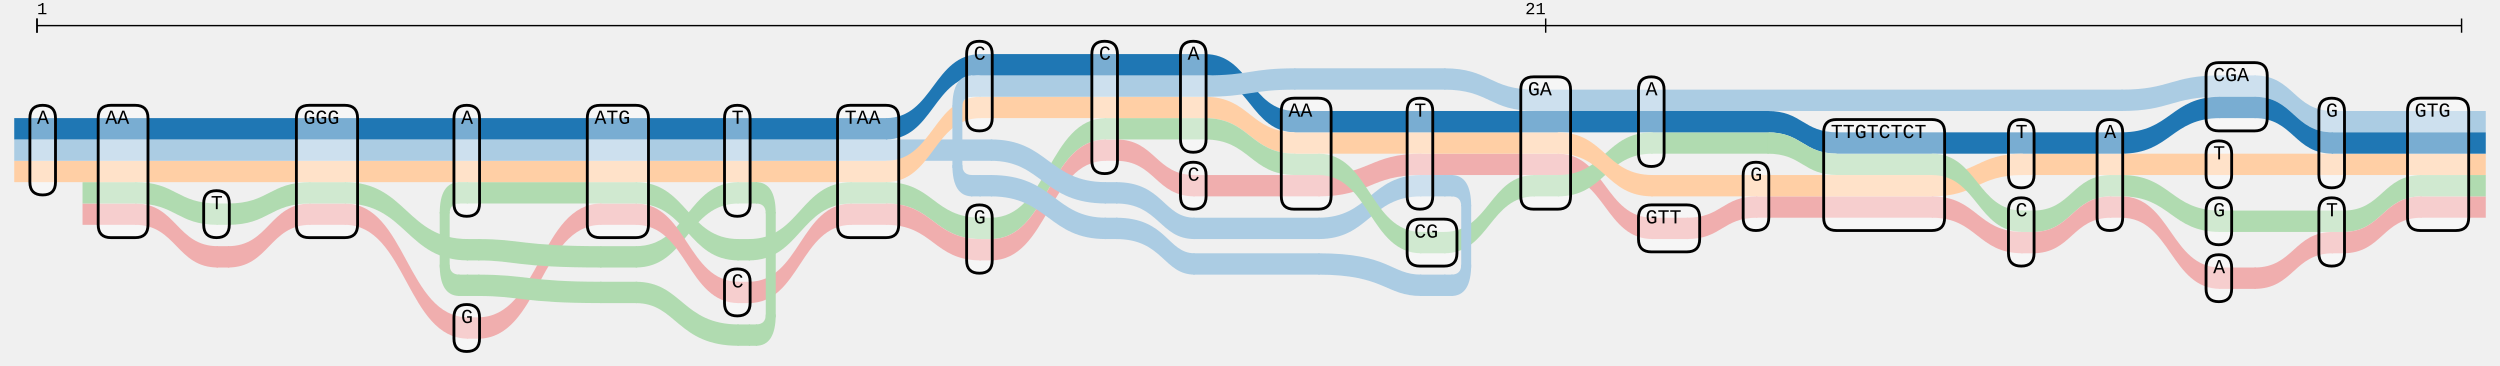
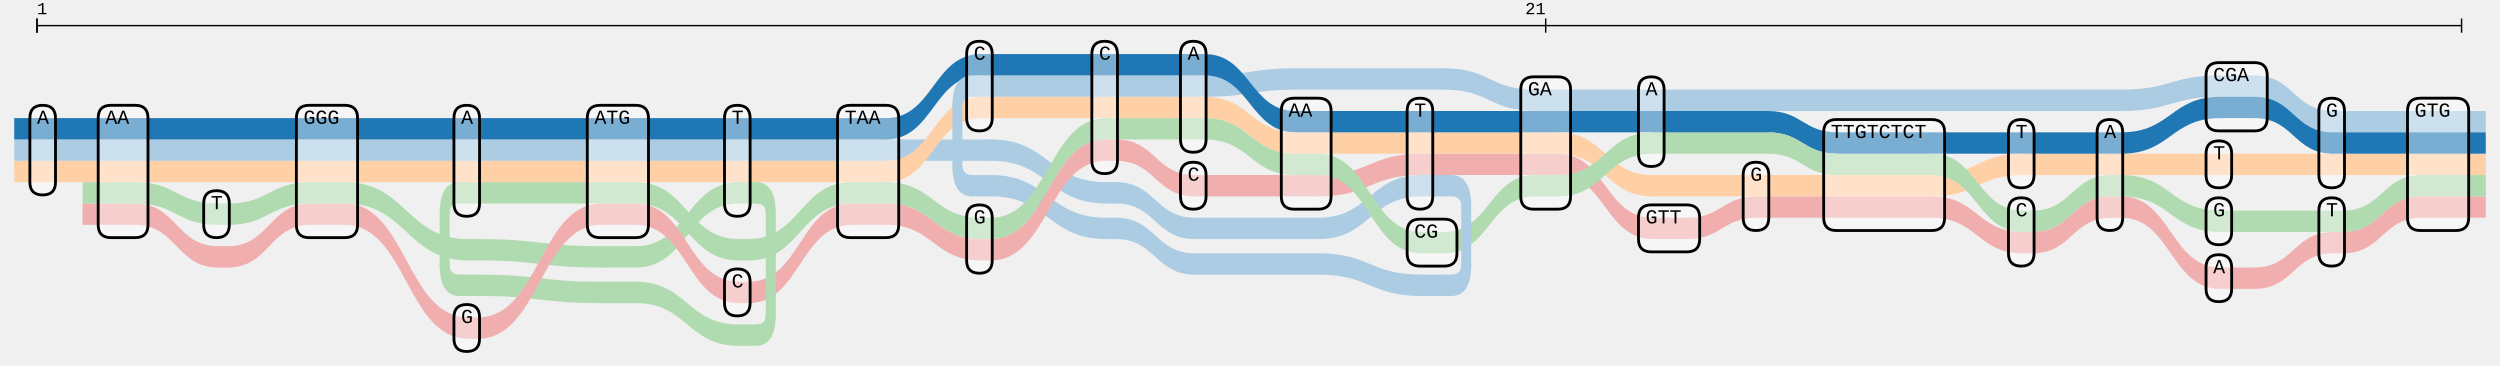
<svg xmlns="http://www.w3.org/2000/svg" id="tubemap" viewBox="-10 -63 1756.857 257">
  <g>
    <defs>
      <pattern id="patternA" width="7" height="7" patternUnits="userSpaceOnUse" patternTransform="rotate(45)">
        <rect x="0" y="0" width="7" height="7" fill="#FFFFFF" />
        <rect x="0" y="0" width="3" height="3" fill="#505050" />
        <rect x="4" y="0" width="3" height="3" fill="#505050" />
        <rect x="0" y="4" width="3" height="3" fill="#505050" />
        <rect x="4" y="4" width="3" height="3" fill="#505050" />
      </pattern>
    </defs>
    <g class="track">
      <rect x="48" y="80" width="38" height="15" style="fill: rgb(240, 174, 174); fill-opacity: 1;" trackID="4" trackName="Track E" class="track4" color="#F0AEAE" />
      <rect x="142.143" y="110" width="9" height="15" style="fill: rgb(240, 174, 174); fill-opacity: 1;" trackID="4" trackName="Track E" class="track4" color="#F0AEAE" />
      <rect x="207.286" y="80" width="26" height="15" style="fill: rgb(240, 174, 174); fill-opacity: 1;" trackID="4" trackName="Track E" class="track4" color="#F0AEAE" />
      <rect x="318" y="160" width="9" height="15" style="fill: rgb(240, 174, 174); fill-opacity: 1;" trackID="4" trackName="Track E" class="track4" color="#F0AEAE" />
      <rect x="411.714" y="80" width="26" height="15" style="fill: rgb(240, 174, 174); fill-opacity: 1;" trackID="4" trackName="Track E" class="track4" color="#F0AEAE" />
      <rect x="508.143" y="135" width="9" height="15" style="fill: rgb(240, 174, 174); fill-opacity: 1;" trackID="4" trackName="Track E" class="track4" color="#F0AEAE" />
      <rect x="587.571" y="80" width="26" height="15" style="fill: rgb(240, 174, 174); fill-opacity: 1;" trackID="4" trackName="Track E" class="track4" color="#F0AEAE" />
      <rect x="678.286" y="105" width="9" height="15" style="fill: rgb(240, 174, 174); fill-opacity: 1;" trackID="4" trackName="Track E" class="track4" color="#F0AEAE" />
      <rect x="766.286" y="35" width="9" height="15" style="fill: rgb(240, 174, 174); fill-opacity: 1;" trackID="4" trackName="Track E" class="track4" color="#F0AEAE" />
      <rect x="828.571" y="60" width="88.857" height="15" style="fill: rgb(240, 174, 174); fill-opacity: 1;" trackID="4" trackName="Track E" class="track4" color="#F0AEAE" />
      <rect x="987.857" y="45" width="97.857" height="15" style="fill: rgb(240, 174, 174); fill-opacity: 1;" trackID="4" trackName="Track E" class="track4" color="#F0AEAE" />
      <rect x="1150.429" y="90" width="26" height="15" style="fill: rgb(240, 174, 174); fill-opacity: 1;" trackID="4" trackName="Track E" class="track4" color="#F0AEAE" />
      <rect x="1224" y="75" width="124.571" height="15" style="fill: rgb(240, 174, 174); fill-opacity: 1;" trackID="4" trackName="Track E" class="track4" color="#F0AEAE" />
      <rect x="1410.429" y="100" width="9" height="15" style="fill: rgb(240, 174, 174); fill-opacity: 1;" trackID="4" trackName="Track E" class="track4" color="#F0AEAE" />
      <rect x="1472.714" y="75" width="9" height="15" style="fill: rgb(240, 174, 174); fill-opacity: 1;" trackID="4" trackName="Track E" class="track4" color="#F0AEAE" />
      <rect x="1549.286" y="125" width="26" height="15" style="fill: rgb(240, 174, 174); fill-opacity: 1;" trackID="4" trackName="Track E" class="track4" color="#F0AEAE" />
      <rect x="1628.571" y="100" width="9" height="15" style="fill: rgb(240, 174, 174); fill-opacity: 1;" trackID="4" trackName="Track E" class="track4" color="#F0AEAE" />
      <rect x="1690.857" y="75" width="46" height="15" style="fill: rgb(240, 174, 174); fill-opacity: 1;" trackID="4" trackName="Track E" class="track4" color="#F0AEAE" />
      <rect x="48" y="65" width="38" height="15" style="fill: rgb(176, 219, 176); fill-opacity: 1;" trackID="3" trackName="Track D" class="track3" color="#B0DBB0" />
      <rect x="142.143" y="80" width="9" height="15" style="fill: rgb(176, 219, 176); fill-opacity: 1;" trackID="3" trackName="Track D" class="track3" color="#B0DBB0" />
      <rect x="207.286" y="65" width="26" height="15" style="fill: rgb(176, 219, 176); fill-opacity: 1;" trackID="3" trackName="Track D" class="track3" color="#B0DBB0" />
      <rect x="318" y="105" width="9" height="15" style="fill: rgb(176, 219, 176); fill-opacity: 1;" trackID="3" trackName="Track D" class="track3" color="#B0DBB0" />
      <rect x="411.714" y="110" width="26" height="15" style="fill: rgb(176, 219, 176); fill-opacity: 1;" trackID="3" trackName="Track D" class="track3" color="#B0DBB0" />
      <rect x="508.143" y="65" width="9" height="15" style="fill: rgb(176, 219, 176); fill-opacity: 1;" trackID="3" trackName="Track D" class="track3" color="#B0DBB0" />
      <rect x="508.143" y="165" width="9" height="15" style="fill: rgb(176, 219, 176); fill-opacity: 1;" trackID="3" trackName="Track D" class="track3" color="#B0DBB0" />
      <rect x="411.714" y="135" width="26" height="15" style="fill: rgb(176, 219, 176); fill-opacity: 1;" trackID="3" trackName="Track D" class="track3" color="#B0DBB0" />
      <rect x="318" y="130" width="9" height="15" style="fill: rgb(176, 219, 176); fill-opacity: 1;" trackID="3" trackName="Track D" class="track3" color="#B0DBB0" />
      <rect x="318" y="65" width="119.714" height="15" style="fill: rgb(176, 219, 176); fill-opacity: 1;" trackID="3" trackName="Track D" class="track3" color="#B0DBB0" />
      <rect x="508.143" y="105" width="9" height="15" style="fill: rgb(176, 219, 176); fill-opacity: 1;" trackID="3" trackName="Track D" class="track3" color="#B0DBB0" />
      <rect x="587.571" y="65" width="26" height="15" style="fill: rgb(176, 219, 176); fill-opacity: 1;" trackID="3" trackName="Track D" class="track3" color="#B0DBB0" />
      <rect x="678.286" y="90" width="9" height="15" style="fill: rgb(176, 219, 176); fill-opacity: 1;" trackID="3" trackName="Track D" class="track3" color="#B0DBB0" />
      <rect x="766.286" y="20" width="71.286" height="15" style="fill: rgb(176, 219, 176); fill-opacity: 1;" trackID="3" trackName="Track D" class="track3" color="#B0DBB0" />
      <rect x="899.429" y="45" width="18" height="15" style="fill: rgb(176, 219, 176); fill-opacity: 1;" trackID="3" trackName="Track D" class="track3" color="#B0DBB0" />
      <rect x="987.857" y="100" width="18" height="15" style="fill: rgb(176, 219, 176); fill-opacity: 1;" trackID="3" trackName="Track D" class="track3" color="#B0DBB0" />
      <rect x="1067.714" y="60" width="18" height="15" style="fill: rgb(176, 219, 176); fill-opacity: 1;" trackID="3" trackName="Track D" class="track3" color="#B0DBB0" />
      <rect x="1150.429" y="30" width="82.571" height="15" style="fill: rgb(176, 219, 176); fill-opacity: 1;" trackID="3" trackName="Track D" class="track3" color="#B0DBB0" />
      <rect x="1280.571" y="45" width="68" height="15" style="fill: rgb(176, 219, 176); fill-opacity: 1;" trackID="3" trackName="Track D" class="track3" color="#B0DBB0" />
      <rect x="1410.429" y="85" width="9" height="15" style="fill: rgb(176, 219, 176); fill-opacity: 1;" trackID="3" trackName="Track D" class="track3" color="#B0DBB0" />
      <rect x="1472.714" y="60" width="9" height="15" style="fill: rgb(176, 219, 176); fill-opacity: 1;" trackID="3" trackName="Track D" class="track3" color="#B0DBB0" />
      <rect x="1549.286" y="85" width="88.286" height="15" style="fill: rgb(176, 219, 176); fill-opacity: 1;" trackID="3" trackName="Track D" class="track3" color="#B0DBB0" />
      <rect x="1690.857" y="60" width="46" height="15" style="fill: rgb(176, 219, 176); fill-opacity: 1;" trackID="3" trackName="Track D" class="track3" color="#B0DBB0" />
      <rect x="0" y="50" width="613.571" height="15" style="fill: rgb(255, 207, 165); fill-opacity: 1;" trackID="2" trackName="Track C" class="track2" color="#FFCFA5" />
      <rect x="678.286" y="5" width="159.286" height="15" style="fill: rgb(255, 207, 165); fill-opacity: 1;" trackID="2" trackName="Track C" class="track2" color="#FFCFA5" />
      <rect x="899.429" y="30" width="186.286" height="15" style="fill: rgb(255, 207, 165); fill-opacity: 1;" trackID="2" trackName="Track C" class="track2" color="#FFCFA5" />
      <rect x="1150.429" y="60" width="198.143" height="15" style="fill: rgb(255, 207, 165); fill-opacity: 1;" trackID="2" trackName="Track C" class="track2" color="#FFCFA5" />
      <rect x="1410.429" y="45" width="326.429" height="15" style="fill: rgb(255, 207, 165); fill-opacity: 1;" trackID="2" trackName="Track C" class="track2" color="#FFCFA5" />
      <rect x="0" y="35" width="687.286" height="15" style="fill: rgb(171, 204, 227); fill-opacity: 1;" trackID="1" trackName="Track B" class="track1" color="#ABCCE3" />
      <rect x="766.286" y="65" width="9" height="15" style="fill: rgb(171, 204, 227); fill-opacity: 1;" trackID="1" trackName="Track B" class="track1" color="#ABCCE3" />
      <rect x="828.571" y="90" width="88.857" height="15" style="fill: rgb(171, 204, 227); fill-opacity: 1;" trackID="1" trackName="Track B" class="track1" color="#ABCCE3" />
      <rect x="987.857" y="60" width="18" height="15" style="fill: rgb(171, 204, 227); fill-opacity: 1;" trackID="1" trackName="Track B" class="track1" color="#ABCCE3" />
      <rect x="987.857" y="130" width="18" height="15" style="fill: rgb(171, 204, 227); fill-opacity: 1;" trackID="1" trackName="Track B" class="track1" color="#ABCCE3" />
      <rect x="828.571" y="115" width="88.857" height="15" style="fill: rgb(171, 204, 227); fill-opacity: 1;" trackID="1" trackName="Track B" class="track1" color="#ABCCE3" />
      <rect x="766.286" y="90" width="9" height="15" style="fill: rgb(171, 204, 227); fill-opacity: 1;" trackID="1" trackName="Track B" class="track1" color="#ABCCE3" />
      <rect x="678.286" y="60" width="9" height="15" style="fill: rgb(171, 204, 227); fill-opacity: 1;" trackID="1" trackName="Track B" class="track1" color="#ABCCE3" />
      <rect x="678.286" y="-10" width="159.286" height="15" style="fill: rgb(171, 204, 227); fill-opacity: 1;" trackID="1" trackName="Track B" class="track1" color="#ABCCE3" />
      <rect x="899.429" y="-15" width="106.429" height="15" style="fill: rgb(171, 204, 227); fill-opacity: 1;" trackID="1" trackName="Track B" class="track1" color="#ABCCE3" />
      <rect x="1067.714" y="0" width="414" height="15" style="fill: rgb(171, 204, 227); fill-opacity: 1;" trackID="1" trackName="Track B" class="track1" color="#ABCCE3" />
      <rect x="1549.286" y="-10" width="26" height="15" style="fill: rgb(171, 204, 227); fill-opacity: 1;" trackID="1" trackName="Track B" class="track1" color="#ABCCE3" />
      <rect x="1628.571" y="15" width="108.286" height="15" style="fill: rgb(171, 204, 227); fill-opacity: 1;" trackID="1" trackName="Track B" class="track1" color="#ABCCE3" />
      <rect x="0" y="20" width="613.571" height="15" style="fill: rgb(31, 119, 180); fill-opacity: 1;" trackID="0" trackName="Track A" class="track0" color="#1f77b4" />
      <rect x="678.286" y="-25" width="159.286" height="15" style="fill: rgb(31, 119, 180); fill-opacity: 1;" trackID="0" trackName="Track A" class="track0" color="#1f77b4" />
      <rect x="899.429" y="15" width="333.571" height="15" style="fill: rgb(31, 119, 180); fill-opacity: 1;" trackID="0" trackName="Track A" class="track0" color="#1f77b4" />
      <rect x="1280.571" y="30" width="201.143" height="15" style="fill: rgb(31, 119, 180); fill-opacity: 1;" trackID="0" trackName="Track A" class="track0" color="#1f77b4" />
      <rect x="1549.286" y="5" width="26" height="15" style="fill: rgb(31, 119, 180); fill-opacity: 1;" trackID="0" trackName="Track A" class="track0" color="#1f77b4" />
      <rect x="1628.571" y="30" width="108.286" height="15" style="fill: rgb(31, 119, 180); fill-opacity: 1;" trackID="0" trackName="Track A" class="track0" color="#1f77b4" />
+       <path d="M 326 105 C 369.357 105 369.357 110 412.714 110 V 125 C 369.357 125 369.357 120 326 120 Z" style="fill: rgb(176, 219, 176); fill-opacity: 1;" trackID="3" trackName="Track D" class="track3" color="#B0DBB0" />
+       <path d="M 412.714 135 C 369.357 135 369.357 130 326 130 V 145 C 369.357 145 369.357 150 412.714 150 Z" style="fill: rgb(176, 219, 176); fill-opacity: 1;" trackID="3" trackName="Track D" class="track3" color="#B0DBB0" />
+       <path d="M 509.143 165 C 472.929 165 472.929 135 436.714 135 V 150 C 472.929 150 472.929 180 509.143 180 Z" style="fill: rgb(176, 219, 176); fill-opacity: 1;" trackID="3" trackName="Track D" class="track3" color="#B0DBB0" />
+       <path d="M 686.286 35 C 726.786 35 726.786 65 767.286 65 V 80 C 726.786 80 726.786 50 686.286 50 Z" style="fill: rgb(171, 204, 227); fill-opacity: 1;" trackID="1" trackName="Track B" class="track1" color="#ABCCE3" />
+       <path d="M 767.286 90 C 726.786 90 726.786 60 686.286 60 V 75 C 726.786 75 726.786 105 767.286 105 Z" style="fill: rgb(171, 204, 227); fill-opacity: 1;" trackID="1" trackName="Track B" class="track1" color="#ABCCE3" />
+       <path d="M 774.286 65 C 801.929 65 801.929 90 829.571 90 V 105 C 801.929 105 801.929 80 774.286 80 Z" style="fill: rgb(171, 204, 227); fill-opacity: 1;" trackID="1" trackName="Track B" class="track1" color="#ABCCE3" />
+       <path d="M 829.571 115 C 801.929 115 801.929 90 774.286 90 V 105 C 801.929 105 801.929 130 829.571 130 Z" style="fill: rgb(171, 204, 227); fill-opacity: 1;" trackID="1" trackName="Track B" class="track1" color="#ABCCE3" />
+       <path d="M 988.857 130 C 952.643 130 952.643 115 916.429 115 V 130 C 952.643 130 952.643 145 988.857 145 Z" style="fill: rgb(171, 204, 227); fill-opacity: 1;" trackID="1" trackName="Track B" class="track1" color="#ABCCE3" />
+       <path d="M 150.143 110 C 179.214 110 179.214 80 208.286 80 V 95 C 179.214 95 179.214 125 150.143 125 Z" style="fill: rgb(240, 174, 174); fill-opacity: 1;" trackID="4" trackName="Track E" class="track4" color="#F0AEAE" />
+       <path d="M 436.714 110 C 472.929 110 472.929 65 509.143 65 V 80 C 472.929 80 472.929 125 436.714 125 Z" style="fill: rgb(176, 219, 176); fill-opacity: 1;" trackID="3" trackName="Track D" class="track3" color="#B0DBB0" />
+       <path d="M 516.143 105 C 552.357 105 552.357 65 588.571 65 V 80 C 552.357 80 552.357 120 516.143 120 Z" style="fill: rgb(176, 219, 176); fill-opacity: 1;" trackID="3" trackName="Track D" class="track3" color="#B0DBB0" />
+       <path d="M 916.429 90 C 952.643 90 952.643 60 988.857 60 V 75 C 952.643 75 952.643 105 916.429 105 Z" style="fill: rgb(171, 204, 227); fill-opacity: 1;" trackID="1" trackName="Track B" class="track1" color="#ABCCE3" />
+       <path d="M 1004.857 -15 C 1036.786 -15 1036.786 0 1068.714 0 V 15 C 1036.786 15 1036.786 0 1004.857 0 Z" style="fill: rgb(171, 204, 227); fill-opacity: 1;" trackID="1" trackName="Track B" class="track1" color="#ABCCE3" />
+       <path d="M 1232 15 C 1256.786 15 1256.786 30 1281.571 30 V 45 C 1256.786 45 1256.786 30 1232 30 Z" style="fill: rgb(31, 119, 180); fill-opacity: 1;" trackID="0" trackName="Track A" class="track0" color="#1f77b4" />
+       <path d="M 1232 30 C 1256.786 30 1256.786 45 1281.571 45 V 60 C 1256.786 60 1256.786 45 1232 45 Z" style="fill: rgb(176, 219, 176); fill-opacity: 1;" trackID="3" trackName="Track D" class="track3" color="#B0DBB0" />
+       <path d="M 1480.714 0 C 1515.5 0 1515.5 -10 1550.286 -10 V 5 C 1515.5 5 1515.5 15 1480.714 15 Z" style="fill: rgb(171, 204, 227); fill-opacity: 1;" trackID="1" trackName="Track B" class="track1" color="#ABCCE3" />
      <path d="M 85 80 C 114.071 80 114.071 110 143.143 110 V 125 C 114.071 125 114.071 95 85 95 Z" style="fill: rgb(240, 174, 174); fill-opacity: 1;" trackID="4" trackName="Track E" class="track4" color="#F0AEAE" />
      <path d="M 85 65 C 114.071 65 114.071 80 143.143 80 V 95 C 114.071 95 114.071 80 85 80 Z" style="fill: rgb(176, 219, 176); fill-opacity: 1;" trackID="3" trackName="Track D" class="track3" color="#B0DBB0" />
-       <path d="M 150.143 110 C 179.214 110 179.214 80 208.286 80 V 95 C 179.214 95 179.214 125 150.143 125 Z" style="fill: rgb(240, 174, 174); fill-opacity: 1;" trackID="4" trackName="Track E" class="track4" color="#F0AEAE" />
      <path d="M 150.143 80 C 179.214 80 179.214 65 208.286 65 V 80 C 179.214 80 179.214 95 150.143 95 Z" style="fill: rgb(176, 219, 176); fill-opacity: 1;" trackID="3" trackName="Track D" class="track3" color="#B0DBB0" />
+       <path d="M 232.286 65 C 275.643 65 275.643 105 319 105 V 120 C 275.643 120 275.643 80 232.286 80 Z" style="fill: rgb(176, 219, 176); fill-opacity: 1;" trackID="3" trackName="Track D" class="track3" color="#B0DBB0" />
      <path d="M 232.286 80 C 275.643 80 275.643 160 319 160 V 175 C 275.643 175 275.643 95 232.286 95 Z" style="fill: rgb(240, 174, 174); fill-opacity: 1;" trackID="4" trackName="Track E" class="track4" color="#F0AEAE" />
-       <path d="M 232.286 65 C 275.643 65 275.643 105 319 105 V 120 C 275.643 120 275.643 80 232.286 80 Z" style="fill: rgb(176, 219, 176); fill-opacity: 1;" trackID="3" trackName="Track D" class="track3" color="#B0DBB0" />
      <path d="M 326 160 C 369.357 160 369.357 80 412.714 80 V 95 C 369.357 95 369.357 175 326 175 Z" style="fill: rgb(240, 174, 174); fill-opacity: 1;" trackID="4" trackName="Track E" class="track4" color="#F0AEAE" />
-       <path d="M 436.714 110 C 472.929 110 472.929 65 509.143 65 V 80 C 472.929 80 472.929 125 436.714 125 Z" style="fill: rgb(176, 219, 176); fill-opacity: 1;" trackID="3" trackName="Track D" class="track3" color="#B0DBB0" />
+       <path d="M 436.714 65 C 472.929 65 472.929 105 509.143 105 V 120 C 472.929 120 472.929 80 436.714 80 Z" style="fill: rgb(176, 219, 176); fill-opacity: 1;" trackID="3" trackName="Track D" class="track3" color="#B0DBB0" />
      <path d="M 436.714 80 C 472.929 80 472.929 135 509.143 135 V 150 C 472.929 150 472.929 95 436.714 95 Z" style="fill: rgb(240, 174, 174); fill-opacity: 1;" trackID="4" trackName="Track E" class="track4" color="#F0AEAE" />
-       <path d="M 436.714 65 C 472.929 65 472.929 105 509.143 105 V 120 C 472.929 120 472.929 80 436.714 80 Z" style="fill: rgb(176, 219, 176); fill-opacity: 1;" trackID="3" trackName="Track D" class="track3" color="#B0DBB0" />
      <path d="M 516.143 135 C 552.357 135 552.357 80 588.571 80 V 95 C 552.357 95 552.357 150 516.143 150 Z" style="fill: rgb(240, 174, 174); fill-opacity: 1;" trackID="4" trackName="Track E" class="track4" color="#F0AEAE" />
-       <path d="M 516.143 105 C 552.357 105 552.357 65 588.571 65 V 80 C 552.357 80 552.357 120 516.143 120 Z" style="fill: rgb(176, 219, 176); fill-opacity: 1;" trackID="3" trackName="Track D" class="track3" color="#B0DBB0" />
      <path d="M 612.571 20 C 645.929 20 645.929 -25 679.286 -25 V -10 C 645.929 -10 645.929 35 612.571 35 Z" style="fill: rgb(31, 119, 180); fill-opacity: 1;" trackID="0" trackName="Track A" class="track0" color="#1f77b4" />
      <path d="M 612.571 50 C 645.929 50 645.929 5 679.286 5 V 20 C 645.929 20 645.929 65 612.571 65 Z" style="fill: rgb(255, 207, 165); fill-opacity: 1;" trackID="2" trackName="Track C" class="track2" color="#FFCFA5" />
      <path d="M 612.571 65 C 645.929 65 645.929 90 679.286 90 V 105 C 645.929 105 645.929 80 612.571 80 Z" style="fill: rgb(176, 219, 176); fill-opacity: 1;" trackID="3" trackName="Track D" class="track3" color="#B0DBB0" />
      <path d="M 612.571 80 C 645.929 80 645.929 105 679.286 105 V 120 C 645.929 120 645.929 95 612.571 95 Z" style="fill: rgb(240, 174, 174); fill-opacity: 1;" trackID="4" trackName="Track E" class="track4" color="#F0AEAE" />
      <path d="M 686.286 90 C 726.786 90 726.786 20 767.286 20 V 35 C 726.786 35 726.786 105 686.286 105 Z" style="fill: rgb(176, 219, 176); fill-opacity: 1;" trackID="3" trackName="Track D" class="track3" color="#B0DBB0" />
      <path d="M 686.286 105 C 726.786 105 726.786 35 767.286 35 V 50 C 726.786 50 726.786 120 686.286 120 Z" style="fill: rgb(240, 174, 174); fill-opacity: 1;" trackID="4" trackName="Track E" class="track4" color="#F0AEAE" />
      <path d="M 774.286 35 C 801.929 35 801.929 60 829.571 60 V 75 C 801.929 75 801.929 50 774.286 50 Z" style="fill: rgb(240, 174, 174); fill-opacity: 1;" trackID="4" trackName="Track E" class="track4" color="#F0AEAE" />
+       <path d="M 836.571 -10 C 868.5 -10 868.5 -15 900.429 -15 V 0 C 868.5 0 868.5 5 836.571 5 Z" style="fill: rgb(171, 204, 227); fill-opacity: 1;" trackID="1" trackName="Track B" class="track1" color="#ABCCE3" />
      <path d="M 836.571 -25 C 868.5 -25 868.5 15 900.429 15 V 30 C 868.5 30 868.5 -10 836.571 -10 Z" style="fill: rgb(31, 119, 180); fill-opacity: 1;" trackID="0" trackName="Track A" class="track0" color="#1f77b4" />
      <path d="M 836.571 5 C 868.5 5 868.5 30 900.429 30 V 45 C 868.5 45 868.5 20 836.571 20 Z" style="fill: rgb(255, 207, 165); fill-opacity: 1;" trackID="2" trackName="Track C" class="track2" color="#FFCFA5" />
      <path d="M 836.571 20 C 868.5 20 868.5 45 900.429 45 V 60 C 868.5 60 868.5 35 836.571 35 Z" style="fill: rgb(176, 219, 176); fill-opacity: 1;" trackID="3" trackName="Track D" class="track3" color="#B0DBB0" />
-       <path d="M 836.571 -10 C 868.5 -10 868.5 -15 900.429 -15 V 0 C 868.5 0 868.5 5 836.571 5 Z" style="fill: rgb(171, 204, 227); fill-opacity: 1;" trackID="1" trackName="Track B" class="track1" color="#ABCCE3" />
      <path d="M 916.429 60 C 952.643 60 952.643 45 988.857 45 V 60 C 952.643 60 952.643 75 916.429 75 Z" style="fill: rgb(240, 174, 174); fill-opacity: 1;" trackID="4" trackName="Track E" class="track4" color="#F0AEAE" />
-       <path d="M 916.429 90 C 952.643 90 952.643 60 988.857 60 V 75 C 952.643 75 952.643 105 916.429 105 Z" style="fill: rgb(171, 204, 227); fill-opacity: 1;" trackID="1" trackName="Track B" class="track1" color="#ABCCE3" />
      <path d="M 916.429 45 C 952.643 45 952.643 100 988.857 100 V 115 C 952.643 115 952.643 60 916.429 60 Z" style="fill: rgb(176, 219, 176); fill-opacity: 1;" trackID="3" trackName="Track D" class="track3" color="#B0DBB0" />
      <path d="M 1004.857 100 C 1036.786 100 1036.786 60 1068.714 60 V 75 C 1036.786 75 1036.786 115 1004.857 115 Z" style="fill: rgb(176, 219, 176); fill-opacity: 1;" trackID="3" trackName="Track D" class="track3" color="#B0DBB0" />
+       <path d="M 1084.714 30 C 1118.071 30 1118.071 60 1151.429 60 V 75 C 1118.071 75 1118.071 45 1084.714 45 Z" style="fill: rgb(255, 207, 165); fill-opacity: 1;" trackID="2" trackName="Track C" class="track2" color="#FFCFA5" />
      <path d="M 1084.714 45 C 1118.071 45 1118.071 90 1151.429 90 V 105 C 1118.071 105 1118.071 60 1084.714 60 Z" style="fill: rgb(240, 174, 174); fill-opacity: 1;" trackID="4" trackName="Track E" class="track4" color="#F0AEAE" />
      <path d="M 1084.714 60 C 1118.071 60 1118.071 30 1151.429 30 V 45 C 1118.071 45 1118.071 75 1084.714 75 Z" style="fill: rgb(176, 219, 176); fill-opacity: 1;" trackID="3" trackName="Track D" class="track3" color="#B0DBB0" />
      <path d="M 1175.429 90 C 1200.214 90 1200.214 75 1225 75 V 90 C 1200.214 90 1200.214 105 1175.429 105 Z" style="fill: rgb(240, 174, 174); fill-opacity: 1;" trackID="4" trackName="Track E" class="track4" color="#F0AEAE" />
-       <path d="M 1232 15 C 1256.786 15 1256.786 30 1281.571 30 V 45 C 1256.786 45 1256.786 30 1232 30 Z" style="fill: rgb(31, 119, 180); fill-opacity: 1;" trackID="0" trackName="Track A" class="track0" color="#1f77b4" />
-       <path d="M 1232 30 C 1256.786 30 1256.786 45 1281.571 45 V 60 C 1256.786 60 1256.786 45 1232 45 Z" style="fill: rgb(176, 219, 176); fill-opacity: 1;" trackID="3" trackName="Track D" class="track3" color="#B0DBB0" />
-       <path d="M 1084.714 30 C 1118.071 30 1118.071 60 1151.429 60 V 75 C 1118.071 75 1118.071 45 1084.714 45 Z" style="fill: rgb(255, 207, 165); fill-opacity: 1;" trackID="2" trackName="Track C" class="track2" color="#FFCFA5" />
-       <path d="M 1004.857 -15 C 1036.786 -15 1036.786 0 1068.714 0 V 15 C 1036.786 15 1036.786 0 1004.857 0 Z" style="fill: rgb(171, 204, 227); fill-opacity: 1;" trackID="1" trackName="Track B" class="track1" color="#ABCCE3" />
      <path d="M 1347.571 60 C 1379.5 60 1379.5 45 1411.429 45 V 60 C 1379.5 60 1379.5 75 1347.571 75 Z" style="fill: rgb(255, 207, 165); fill-opacity: 1;" trackID="2" trackName="Track C" class="track2" color="#FFCFA5" />
      <path d="M 1347.571 45 C 1379.5 45 1379.5 85 1411.429 85 V 100 C 1379.5 100 1379.5 60 1347.571 60 Z" style="fill: rgb(176, 219, 176); fill-opacity: 1;" trackID="3" trackName="Track D" class="track3" color="#B0DBB0" />
      <path d="M 1347.571 75 C 1379.5 75 1379.5 100 1411.429 100 V 115 C 1379.5 115 1379.5 90 1347.571 90 Z" style="fill: rgb(240, 174, 174); fill-opacity: 1;" trackID="4" trackName="Track E" class="track4" color="#F0AEAE" />
      <path d="M 1418.429 85 C 1446.071 85 1446.071 60 1473.714 60 V 75 C 1446.071 75 1446.071 100 1418.429 100 Z" style="fill: rgb(176, 219, 176); fill-opacity: 1;" trackID="3" trackName="Track D" class="track3" color="#B0DBB0" />
      <path d="M 1418.429 100 C 1446.071 100 1446.071 75 1473.714 75 V 90 C 1446.071 90 1446.071 115 1418.429 115 Z" style="fill: rgb(240, 174, 174); fill-opacity: 1;" trackID="4" trackName="Track E" class="track4" color="#F0AEAE" />
-       <path d="M 1480.714 0 C 1515.5 0 1515.5 -10 1550.286 -10 V 5 C 1515.5 5 1515.5 15 1480.714 15 Z" style="fill: rgb(171, 204, 227); fill-opacity: 1;" trackID="1" trackName="Track B" class="track1" color="#ABCCE3" />
      <path d="M 1480.714 30 C 1515.5 30 1515.5 5 1550.286 5 V 20 C 1515.5 20 1515.5 45 1480.714 45 Z" style="fill: rgb(31, 119, 180); fill-opacity: 1;" trackID="0" trackName="Track A" class="track0" color="#1f77b4" />
      <path d="M 1480.714 60 C 1515.5 60 1515.5 85 1550.286 85 V 100 C 1515.5 100 1515.5 75 1480.714 75 Z" style="fill: rgb(176, 219, 176); fill-opacity: 1;" trackID="3" trackName="Track D" class="track3" color="#B0DBB0" />
      <path d="M 1480.714 75 C 1515.5 75 1515.5 125 1550.286 125 V 140 C 1515.5 140 1515.5 90 1480.714 90 Z" style="fill: rgb(240, 174, 174); fill-opacity: 1;" trackID="4" trackName="Track E" class="track4" color="#F0AEAE" />
      <path d="M 1574.286 -10 C 1601.929 -10 1601.929 15 1629.571 15 V 30 C 1601.929 30 1601.929 5 1574.286 5 Z" style="fill: rgb(171, 204, 227); fill-opacity: 1;" trackID="1" trackName="Track B" class="track1" color="#ABCCE3" />
      <path d="M 1574.286 5 C 1601.929 5 1601.929 30 1629.571 30 V 45 C 1601.929 45 1601.929 20 1574.286 20 Z" style="fill: rgb(31, 119, 180); fill-opacity: 1;" trackID="0" trackName="Track A" class="track0" color="#1f77b4" />
      <path d="M 1574.286 125 C 1601.929 125 1601.929 100 1629.571 100 V 115 C 1601.929 115 1601.929 140 1574.286 140 Z" style="fill: rgb(240, 174, 174); fill-opacity: 1;" trackID="4" trackName="Track E" class="track4" color="#F0AEAE" />
      <path d="M 1636.571 85 C 1664.214 85 1664.214 60 1691.857 60 V 75 C 1664.214 75 1664.214 100 1636.571 100 Z" style="fill: rgb(176, 219, 176); fill-opacity: 1;" trackID="3" trackName="Track D" class="track3" color="#B0DBB0" />
      <path d="M 1636.571 100 C 1664.214 100 1664.214 75 1691.857 75 V 90 C 1664.214 90 1664.214 115 1636.571 115 Z" style="fill: rgb(240, 174, 174); fill-opacity: 1;" trackID="4" trackName="Track E" class="track4" color="#F0AEAE" />
-       <path d="M 988.857 130 C 967.129 130 967.129 115 916.429 115 V 130 C 963.507 130 963.507 145 988.857 145 Z" style="fill: rgb(171, 204, 227); fill-opacity: 1;" trackID="1" trackName="Track B" class="track1" color="#ABCCE3" />
-       <path d="M 829.571 115 C 810.221 115 810.221 90 774.286 90 V 105 C 807.457 105 807.457 130 829.571 130 Z" style="fill: rgb(171, 204, 227); fill-opacity: 1;" trackID="1" trackName="Track B" class="track1" color="#ABCCE3" />
-       <path d="M 774.286 65 C 807.457 65 807.457 90 829.571 90 V 105 C 804.693 105 804.693 80 774.286 80 Z" style="fill: rgb(171, 204, 227); fill-opacity: 1;" trackID="1" trackName="Track B" class="track1" color="#ABCCE3" />
-       <path d="M 767.286 90 C 730.836 90 730.836 60 686.286 60 V 75 C 726.786 75 726.786 105 767.286 105 Z" style="fill: rgb(171, 204, 227); fill-opacity: 1;" trackID="1" trackName="Track B" class="track1" color="#ABCCE3" />
-       <path d="M 686.286 35 C 726.786 35 726.786 65 767.286 65 V 80 C 722.736 80 722.736 50 686.286 50 Z" style="fill: rgb(171, 204, 227); fill-opacity: 1;" trackID="1" trackName="Track B" class="track1" color="#ABCCE3" />
-       <path d="M 509.143 165 C 469.307 165 469.307 135 436.714 135 V 150 C 465.686 150 465.686 180 509.143 180 Z" style="fill: rgb(176, 219, 176); fill-opacity: 1;" trackID="3" trackName="Track D" class="track3" color="#B0DBB0" />
-       <path d="M 412.714 135 C 360.686 135 360.686 130 326 130 V 145 C 356.35 145 356.35 150 412.714 150 Z" style="fill: rgb(176, 219, 176); fill-opacity: 1;" trackID="3" trackName="Track D" class="track3" color="#B0DBB0" />
-       <path d="M 326 105 C 356.35 105 356.35 110 412.714 110 V 125 C 352.014 125 352.014 120 326 120 Z" style="fill: rgb(176, 219, 176); fill-opacity: 1;" trackID="3" trackName="Track D" class="track3" color="#B0DBB0" />
      <rect x="516.143" y="65" width="6" height="15" style="fill: rgb(176, 219, 176);" trackID="3" trackName="Track D" class="track3" color="#B0DBB0" />
      <rect x="528.143" y="86" width="7" height="74" style="fill: rgb(176, 219, 176);" trackID="3" trackName="Track D" class="track3" color="#B0DBB0" />
      <rect x="516.143" y="165" width="6" height="15" style="fill: rgb(176, 219, 176);" trackID="3" trackName="Track D" class="track3" color="#B0DBB0" />
      <rect x="312" y="130" width="7" height="15" style="fill: rgb(176, 219, 176);" trackID="3" trackName="Track D" class="track3" color="#B0DBB0" />
      <rect x="299" y="86" width="7" height="39" style="fill: rgb(176, 219, 176);" trackID="3" trackName="Track D" class="track3" color="#B0DBB0" />
      <rect x="312" y="65" width="7" height="15" style="fill: rgb(176, 219, 176);" trackID="3" trackName="Track D" class="track3" color="#B0DBB0" />
      <path d="M 521.143 165 Q 528.143 165 528.143 158 H 535.143 Q 535.143 180 521.143 180 Z " style="fill: rgb(176, 219, 176);" trackID="3" class="track3" color="#B0DBB0" />
      <path d="M 521.143 65 Q 535.143 65 535.143 87 H 528.143 Q 528.143 80 521.143 80 Z " style="fill: rgb(176, 219, 176);" trackID="3" class="track3" color="#B0DBB0" />
      <path d="M 313 130 Q 306 130 306 123 H 299 Q 299 145 313 145 Z " style="fill: rgb(176, 219, 176);" trackID="3" class="track3" color="#B0DBB0" />
      <path d="M 313 65 Q 299 65 299 87 H 306 Q 306 80 313 80 Z " style="fill: rgb(176, 219, 176);" trackID="3" class="track3" color="#B0DBB0" />
      <rect x="1004.857" y="60" width="6" height="15" style="fill: rgb(171, 204, 227);" trackID="1" trackName="Track B" class="track1" color="#ABCCE3" />
      <rect x="1016.857" y="81" width="7" height="44" style="fill: rgb(171, 204, 227);" trackID="1" trackName="Track B" class="track1" color="#ABCCE3" />
      <rect x="1004.857" y="130" width="6" height="15" style="fill: rgb(171, 204, 227);" trackID="1" trackName="Track B" class="track1" color="#ABCCE3" />
      <rect x="672.286" y="60" width="7" height="15" style="fill: rgb(171, 204, 227);" trackID="1" trackName="Track B" class="track1" color="#ABCCE3" />
      <rect x="659.286" y="11" width="7" height="44" style="fill: rgb(171, 204, 227);" trackID="1" trackName="Track B" class="track1" color="#ABCCE3" />
      <rect x="672.286" y="-10" width="7" height="15" style="fill: rgb(171, 204, 227);" trackID="1" trackName="Track B" class="track1" color="#ABCCE3" />
      <path d="M 1009.857 130 Q 1016.857 130 1016.857 123 H 1023.857 Q 1023.857 145 1009.857 145 Z " style="fill: rgb(171, 204, 227);" trackID="1" class="track1" color="#ABCCE3" />
      <path d="M 1009.857 60 Q 1023.857 60 1023.857 82 H 1016.857 Q 1016.857 75 1009.857 75 Z " style="fill: rgb(171, 204, 227);" trackID="1" class="track1" color="#ABCCE3" />
      <path d="M 673.286 60 Q 666.286 60 666.286 53 H 659.286 Q 659.286 75 673.286 75 Z " style="fill: rgb(171, 204, 227);" trackID="1" class="track1" color="#ABCCE3" />
      <path d="M 673.286 -10 Q 659.286 -10 659.286 12 H 666.286 Q 666.286 5 673.286 5 Z " style="fill: rgb(171, 204, 227);" trackID="1" class="track1" color="#ABCCE3" />
    </g>
    <g class="node">
      <path id="A" d="M 11 20 Q 11 11 20 11 Q 29 11 29 20 L 29 65 Q 29 74 20 74 Q 11 74 11 65 L 11 20" style="fill: rgb(255, 255, 255); fill-opacity: 0.4; stroke: rgb(0, 0, 0); stroke-width: 2px;" />
      <path id="B" d="M 59 20 Q 59 11 68 11 L 85 11 Q 94 11 94 20 L 94 95 Q 94 104 85 104 L 68 104 Q 59 104 59 95 L 59 20" style="fill: rgb(255, 255, 255); fill-opacity: 0.4; stroke: rgb(0, 0, 0); stroke-width: 2px;" />
      <path id="C" d="M 133.143 80 Q 133.143 71 142.143 71 Q 151.143 71 151.143 80 L 151.143 95 Q 151.143 104 142.143 104 Q 133.143 104 133.143 95 L 133.143 80" style="fill: rgb(255, 255, 255); fill-opacity: 0.4; stroke: rgb(0, 0, 0); stroke-width: 2px;" />
      <path id="D" d="M 198.286 20 Q 198.286 11 207.286 11 L 232.286 11 Q 241.286 11 241.286 20 L 241.286 95 Q 241.286 104 232.286 104 L 207.286 104 Q 198.286 104 198.286 95 L 198.286 20" style="fill: rgb(255, 255, 255); fill-opacity: 0.4; stroke: rgb(0, 0, 0); stroke-width: 2px;" />
      <path id="E" d="M 309 20 Q 309 11 318 11 Q 327 11 327 20 L 327 80 Q 327 89 318 89 Q 309 89 309 80 L 309 20" style="fill: rgb(255, 255, 255); fill-opacity: 0.4; stroke: rgb(0, 0, 0); stroke-width: 2px;" />
      <path id="F" d="M 309 160 Q 309 151 318 151 Q 327 151 327 160 L 327 175 Q 327 184 318 184 Q 309 184 309 175 L 309 160" style="fill: rgb(255, 255, 255); fill-opacity: 0.4; stroke: rgb(0, 0, 0); stroke-width: 2px;" />
      <path id="G" d="M 402.714 20 Q 402.714 11 411.714 11 L 436.714 11 Q 445.714 11 445.714 20 L 445.714 95 Q 445.714 104 436.714 104 L 411.714 104 Q 402.714 104 402.714 95 L 402.714 20" style="fill: rgb(255, 255, 255); fill-opacity: 0.4; stroke: rgb(0, 0, 0); stroke-width: 2px;" />
      <path id="H" d="M 499.143 20 Q 499.143 11 508.143 11 Q 517.143 11 517.143 20 L 517.143 80 Q 517.143 89 508.143 89 Q 499.143 89 499.143 80 L 499.143 20" style="fill: rgb(255, 255, 255); fill-opacity: 0.4; stroke: rgb(0, 0, 0); stroke-width: 2px;" />
      <path id="I" d="M 499.143 135 Q 499.143 126 508.143 126 Q 517.143 126 517.143 135 L 517.143 150 Q 517.143 159 508.143 159 Q 499.143 159 499.143 150 L 499.143 135" style="fill: rgb(255, 255, 255); fill-opacity: 0.4; stroke: rgb(0, 0, 0); stroke-width: 2px;" />
      <path id="J" d="M 578.571 20 Q 578.571 11 587.571 11 L 612.571 11 Q 621.571 11 621.571 20 L 621.571 95 Q 621.571 104 612.571 104 L 587.571 104 Q 578.571 104 578.571 95 L 578.571 20" style="fill: rgb(255, 255, 255); fill-opacity: 0.4; stroke: rgb(0, 0, 0); stroke-width: 2px;" />
      <path id="K" d="M 669.286 -25 Q 669.286 -34 678.286 -34 Q 687.286 -34 687.286 -25 L 687.286 20 Q 687.286 29 678.286 29 Q 669.286 29 669.286 20 L 669.286 -25" style="fill: rgb(255, 255, 255); fill-opacity: 0.4; stroke: rgb(0, 0, 0); stroke-width: 2px;" />
      <path id="L" d="M 669.286 90 Q 669.286 81 678.286 81 Q 687.286 81 687.286 90 L 687.286 120 Q 687.286 129 678.286 129 Q 669.286 129 669.286 120 L 669.286 90" style="fill: rgb(255, 255, 255); fill-opacity: 0.4; stroke: rgb(0, 0, 0); stroke-width: 2px;" />
      <path id="M" d="M 757.286 -25 Q 757.286 -34 766.286 -34 Q 775.286 -34 775.286 -25 L 775.286 50 Q 775.286 59 766.286 59 Q 757.286 59 757.286 50 L 757.286 -25" style="fill: rgb(255, 255, 255); fill-opacity: 0.4; stroke: rgb(0, 0, 0); stroke-width: 2px;" />
      <path id="N" d="M 819.571 -25 Q 819.571 -34 828.571 -34 Q 837.571 -34 837.571 -25 L 837.571 35 Q 837.571 44 828.571 44 Q 819.571 44 819.571 35 L 819.571 -25" style="fill: rgb(255, 255, 255); fill-opacity: 0.4; stroke: rgb(0, 0, 0); stroke-width: 2px;" />
      <path id="O" d="M 819.571 60 Q 819.571 51 828.571 51 Q 837.571 51 837.571 60 L 837.571 75 Q 837.571 84 828.571 84 Q 819.571 84 819.571 75 L 819.571 60" style="fill: rgb(255, 255, 255); fill-opacity: 0.4; stroke: rgb(0, 0, 0); stroke-width: 2px;" />
      <path id="P" d="M 890.429 15 Q 890.429 6 899.429 6 L 916.429 6 Q 925.429 6 925.429 15 L 925.429 75 Q 925.429 84 916.429 84 L 899.429 84 Q 890.429 84 890.429 75 L 890.429 15" style="fill: rgb(255, 255, 255); fill-opacity: 0.4; stroke: rgb(0, 0, 0); stroke-width: 2px;" />
      <path id="Q" d="M 978.857 15 Q 978.857 6 987.857 6 Q 996.857 6 996.857 15 L 996.857 75 Q 996.857 84 987.857 84 Q 978.857 84 978.857 75 L 978.857 15" style="fill: rgb(255, 255, 255); fill-opacity: 0.4; stroke: rgb(0, 0, 0); stroke-width: 2px;" />
      <path id="R" d="M 978.857 100 Q 978.857 91 987.857 91 L 1004.857 91 Q 1013.857 91 1013.857 100 L 1013.857 115 Q 1013.857 124 1004.857 124 L 987.857 124 Q 978.857 124 978.857 115 L 978.857 100" style="fill: rgb(255, 255, 255); fill-opacity: 0.4; stroke: rgb(0, 0, 0); stroke-width: 2px;" />
      <path id="S" d="M 1058.714 0 Q 1058.714 -9 1067.714 -9 L 1084.714 -9 Q 1093.714 -9 1093.714 0 L 1093.714 75 Q 1093.714 84 1084.714 84 L 1067.714 84 Q 1058.714 84 1058.714 75 L 1058.714 0" style="fill: rgb(255, 255, 255); fill-opacity: 0.4; stroke: rgb(0, 0, 0); stroke-width: 2px;" />
      <path id="T" d="M 1141.429 90 Q 1141.429 81 1150.429 81 L 1175.429 81 Q 1184.429 81 1184.429 90 L 1184.429 105 Q 1184.429 114 1175.429 114 L 1150.429 114 Q 1141.429 114 1141.429 105 L 1141.429 90" style="fill: rgb(255, 255, 255); fill-opacity: 0.4; stroke: rgb(0, 0, 0); stroke-width: 2px;" />
      <path id="U" d="M 1141.429 0 Q 1141.429 -9 1150.429 -9 Q 1159.429 -9 1159.429 0 L 1159.429 45 Q 1159.429 54 1150.429 54 Q 1141.429 54 1141.429 45 L 1141.429 0" style="fill: rgb(255, 255, 255); fill-opacity: 0.4; stroke: rgb(0, 0, 0); stroke-width: 2px;" />
      <path id="V" d="M 1215 60 Q 1215 51 1224 51 Q 1233 51 1233 60 L 1233 90 Q 1233 99 1224 99 Q 1215 99 1215 90 L 1215 60" style="fill: rgb(255, 255, 255); fill-opacity: 0.4; stroke: rgb(0, 0, 0); stroke-width: 2px;" />
      <path id="W" d="M 1271.571 30 Q 1271.571 21 1280.571 21 L 1347.571 21 Q 1356.571 21 1356.571 30 L 1356.571 90 Q 1356.571 99 1347.571 99 L 1280.571 99 Q 1271.571 99 1271.571 90 L 1271.571 30" style="fill: rgb(255, 255, 255); fill-opacity: 0.4; stroke: rgb(0, 0, 0); stroke-width: 2px;" />
      <path id="X" d="M 1401.429 30 Q 1401.429 21 1410.429 21 Q 1419.429 21 1419.429 30 L 1419.429 60 Q 1419.429 69 1410.429 69 Q 1401.429 69 1401.429 60 L 1401.429 30" style="fill: rgb(255, 255, 255); fill-opacity: 0.4; stroke: rgb(0, 0, 0); stroke-width: 2px;" />
      <path id="Y" d="M 1401.429 85 Q 1401.429 76 1410.429 76 Q 1419.429 76 1419.429 85 L 1419.429 115 Q 1419.429 124 1410.429 124 Q 1401.429 124 1401.429 115 L 1401.429 85" style="fill: rgb(255, 255, 255); fill-opacity: 0.4; stroke: rgb(0, 0, 0); stroke-width: 2px;" />
      <path id="Z" d="M 1463.714 30 Q 1463.714 21 1472.714 21 Q 1481.714 21 1481.714 30 L 1481.714 90 Q 1481.714 99 1472.714 99 Q 1463.714 99 1463.714 90 L 1463.714 30" style="fill: rgb(255, 255, 255); fill-opacity: 0.4; stroke: rgb(0, 0, 0); stroke-width: 2px;" />
      <path id="AA" d="M 1540.286 -10 Q 1540.286 -19 1549.286 -19 L 1574.286 -19 Q 1583.286 -19 1583.286 -10 L 1583.286 20 Q 1583.286 29 1574.286 29 L 1549.286 29 Q 1540.286 29 1540.286 20 L 1540.286 -10" style="fill: rgb(255, 255, 255); fill-opacity: 0.4; stroke: rgb(0, 0, 0); stroke-width: 2px;" />
      <path id="AB" d="M 1540.286 45 Q 1540.286 36 1549.286 36 Q 1558.286 36 1558.286 45 L 1558.286 60 Q 1558.286 69 1549.286 69 Q 1540.286 69 1540.286 60 L 1540.286 45" style="fill: rgb(255, 255, 255); fill-opacity: 0.4; stroke: rgb(0, 0, 0); stroke-width: 2px;" />
      <path id="AC" d="M 1540.286 85 Q 1540.286 76 1549.286 76 Q 1558.286 76 1558.286 85 L 1558.286 100 Q 1558.286 109 1549.286 109 Q 1540.286 109 1540.286 100 L 1540.286 85" style="fill: rgb(255, 255, 255); fill-opacity: 0.4; stroke: rgb(0, 0, 0); stroke-width: 2px;" />
      <path id="AD" d="M 1540.286 125 Q 1540.286 116 1549.286 116 Q 1558.286 116 1558.286 125 L 1558.286 140 Q 1558.286 149 1549.286 149 Q 1540.286 149 1540.286 140 L 1540.286 125" style="fill: rgb(255, 255, 255); fill-opacity: 0.4; stroke: rgb(0, 0, 0); stroke-width: 2px;" />
      <path id="AE" d="M 1619.571 15 Q 1619.571 6 1628.571 6 Q 1637.571 6 1637.571 15 L 1637.571 60 Q 1637.571 69 1628.571 69 Q 1619.571 69 1619.571 60 L 1619.571 15" style="fill: rgb(255, 255, 255); fill-opacity: 0.4; stroke: rgb(0, 0, 0); stroke-width: 2px;" />
      <path id="AF" d="M 1619.571 85 Q 1619.571 76 1628.571 76 Q 1637.571 76 1637.571 85 L 1637.571 115 Q 1637.571 124 1628.571 124 Q 1619.571 124 1619.571 115 L 1619.571 85" style="fill: rgb(255, 255, 255); fill-opacity: 0.4; stroke: rgb(0, 0, 0); stroke-width: 2px;" />
      <path id="AG" d="M 1681.857 15 Q 1681.857 6 1690.857 6 L 1715.857 6 Q 1724.857 6 1724.857 15 L 1724.857 90 Q 1724.857 99 1715.857 99 L 1690.857 99 Q 1681.857 99 1681.857 90 L 1681.857 15" style="fill: rgb(255, 255, 255); fill-opacity: 0.4; stroke: rgb(0, 0, 0); stroke-width: 2px;" />
    </g>
    <g class="sequence-labels-layer">
      <text x="16" y="24" font-family="&quot;Courier New&quot;, &quot;Courier&quot;, &quot;Lucida Console&quot;, monospace" font-size="14px" fill="black" style="pointer-events: none;">A</text>
      <text x="64" y="24" font-family="&quot;Courier New&quot;, &quot;Courier&quot;, &quot;Lucida Console&quot;, monospace" font-size="14px" fill="black" style="pointer-events: none;">AA</text>
      <text x="138.143" y="84" font-family="&quot;Courier New&quot;, &quot;Courier&quot;, &quot;Lucida Console&quot;, monospace" font-size="14px" fill="black" style="pointer-events: none;">T</text>
      <text x="203.286" y="24" font-family="&quot;Courier New&quot;, &quot;Courier&quot;, &quot;Lucida Console&quot;, monospace" font-size="14px" fill="black" style="pointer-events: none;">GGG</text>
      <text x="314" y="24" font-family="&quot;Courier New&quot;, &quot;Courier&quot;, &quot;Lucida Console&quot;, monospace" font-size="14px" fill="black" style="pointer-events: none;">A</text>
      <text x="314" y="164" font-family="&quot;Courier New&quot;, &quot;Courier&quot;, &quot;Lucida Console&quot;, monospace" font-size="14px" fill="black" style="pointer-events: none;">G</text>
      <text x="407.714" y="24" font-family="&quot;Courier New&quot;, &quot;Courier&quot;, &quot;Lucida Console&quot;, monospace" font-size="14px" fill="black" style="pointer-events: none;">ATG</text>
      <text x="504.143" y="24" font-family="&quot;Courier New&quot;, &quot;Courier&quot;, &quot;Lucida Console&quot;, monospace" font-size="14px" fill="black" style="pointer-events: none;">T</text>
      <text x="504.143" y="139" font-family="&quot;Courier New&quot;, &quot;Courier&quot;, &quot;Lucida Console&quot;, monospace" font-size="14px" fill="black" style="pointer-events: none;">C</text>
      <text x="583.571" y="24" font-family="&quot;Courier New&quot;, &quot;Courier&quot;, &quot;Lucida Console&quot;, monospace" font-size="14px" fill="black" style="pointer-events: none;">TAA</text>
      <text x="674.286" y="-21" font-family="&quot;Courier New&quot;, &quot;Courier&quot;, &quot;Lucida Console&quot;, monospace" font-size="14px" fill="black" style="pointer-events: none;">C</text>
      <text x="674.286" y="94" font-family="&quot;Courier New&quot;, &quot;Courier&quot;, &quot;Lucida Console&quot;, monospace" font-size="14px" fill="black" style="pointer-events: none;">G</text>
      <text x="762.286" y="-21" font-family="&quot;Courier New&quot;, &quot;Courier&quot;, &quot;Lucida Console&quot;, monospace" font-size="14px" fill="black" style="pointer-events: none;">C</text>
      <text x="824.571" y="-21" font-family="&quot;Courier New&quot;, &quot;Courier&quot;, &quot;Lucida Console&quot;, monospace" font-size="14px" fill="black" style="pointer-events: none;">A</text>
      <text x="824.571" y="64" font-family="&quot;Courier New&quot;, &quot;Courier&quot;, &quot;Lucida Console&quot;, monospace" font-size="14px" fill="black" style="pointer-events: none;">C</text>
      <text x="895.429" y="19" font-family="&quot;Courier New&quot;, &quot;Courier&quot;, &quot;Lucida Console&quot;, monospace" font-size="14px" fill="black" style="pointer-events: none;">AA</text>
      <text x="983.857" y="19" font-family="&quot;Courier New&quot;, &quot;Courier&quot;, &quot;Lucida Console&quot;, monospace" font-size="14px" fill="black" style="pointer-events: none;">T</text>
      <text x="983.857" y="104" font-family="&quot;Courier New&quot;, &quot;Courier&quot;, &quot;Lucida Console&quot;, monospace" font-size="14px" fill="black" style="pointer-events: none;">CG</text>
      <text x="1063.714" y="4" font-family="&quot;Courier New&quot;, &quot;Courier&quot;, &quot;Lucida Console&quot;, monospace" font-size="14px" fill="black" style="pointer-events: none;">GA</text>
      <text x="1146.429" y="94" font-family="&quot;Courier New&quot;, &quot;Courier&quot;, &quot;Lucida Console&quot;, monospace" font-size="14px" fill="black" style="pointer-events: none;">GTT</text>
      <text x="1146.429" y="4" font-family="&quot;Courier New&quot;, &quot;Courier&quot;, &quot;Lucida Console&quot;, monospace" font-size="14px" fill="black" style="pointer-events: none;">A</text>
      <text x="1220" y="64" font-family="&quot;Courier New&quot;, &quot;Courier&quot;, &quot;Lucida Console&quot;, monospace" font-size="14px" fill="black" style="pointer-events: none;">G</text>
      <text x="1276.571" y="34" font-family="&quot;Courier New&quot;, &quot;Courier&quot;, &quot;Lucida Console&quot;, monospace" font-size="14px" fill="black" style="pointer-events: none;">TTGTCTCT</text>
      <text x="1406.429" y="34" font-family="&quot;Courier New&quot;, &quot;Courier&quot;, &quot;Lucida Console&quot;, monospace" font-size="14px" fill="black" style="pointer-events: none;">T</text>
      <text x="1406.429" y="89" font-family="&quot;Courier New&quot;, &quot;Courier&quot;, &quot;Lucida Console&quot;, monospace" font-size="14px" fill="black" style="pointer-events: none;">C</text>
      <text x="1468.714" y="34" font-family="&quot;Courier New&quot;, &quot;Courier&quot;, &quot;Lucida Console&quot;, monospace" font-size="14px" fill="black" style="pointer-events: none;">A</text>
      <text x="1545.286" y="-6" font-family="&quot;Courier New&quot;, &quot;Courier&quot;, &quot;Lucida Console&quot;, monospace" font-size="14px" fill="black" style="pointer-events: none;">CGA</text>
      <text x="1545.286" y="49" font-family="&quot;Courier New&quot;, &quot;Courier&quot;, &quot;Lucida Console&quot;, monospace" font-size="14px" fill="black" style="pointer-events: none;">T</text>
      <text x="1545.286" y="89" font-family="&quot;Courier New&quot;, &quot;Courier&quot;, &quot;Lucida Console&quot;, monospace" font-size="14px" fill="black" style="pointer-events: none;">G</text>
      <text x="1545.286" y="129" font-family="&quot;Courier New&quot;, &quot;Courier&quot;, &quot;Lucida Console&quot;, monospace" font-size="14px" fill="black" style="pointer-events: none;">A</text>
      <text x="1624.571" y="19" font-family="&quot;Courier New&quot;, &quot;Courier&quot;, &quot;Lucida Console&quot;, monospace" font-size="14px" fill="black" style="pointer-events: none;">G</text>
      <text x="1624.571" y="89" font-family="&quot;Courier New&quot;, &quot;Courier&quot;, &quot;Lucida Console&quot;, monospace" font-size="14px" fill="black" style="pointer-events: none;">T</text>
      <text x="1686.857" y="19" font-family="&quot;Courier New&quot;, &quot;Courier&quot;, &quot;Lucida Console&quot;, monospace" font-size="14px" fill="black" style="pointer-events: none;">GTG</text>
    </g>
    <line x1="16" y1="-45" x2="1719.857" y2="-45" stroke-width="1" stroke="black" />
    <line x1="16" y1="-50" x2="16" y2="-40" stroke-width="1" stroke="black" />
    <line x1="1719.857" y1="-50" x2="1719.857" y2="-40" stroke-width="1" stroke="black" />
    <text text-anchor="start" x="16" y="-53" font-family="&quot;Courier New&quot;, &quot;Courier&quot;, &quot;Lucida Console&quot;, monospace" font-size="12px" fill="black" style="pointer-events: none;">1</text>
    <line x1="16" y1="-50" x2="16" y2="-40" stroke-width="1" stroke="black" />
    <text text-anchor="end" x="1076.214" y="-53" font-family="&quot;Courier New&quot;, &quot;Courier&quot;, &quot;Lucida Console&quot;, monospace" font-size="12px" fill="black" style="pointer-events: none;">21</text>
    <line x1="1076.214" y1="-50" x2="1076.214" y2="-40" stroke-width="1" stroke="black" />
    <g class="mismatches-layer" />
  </g>
</svg>
